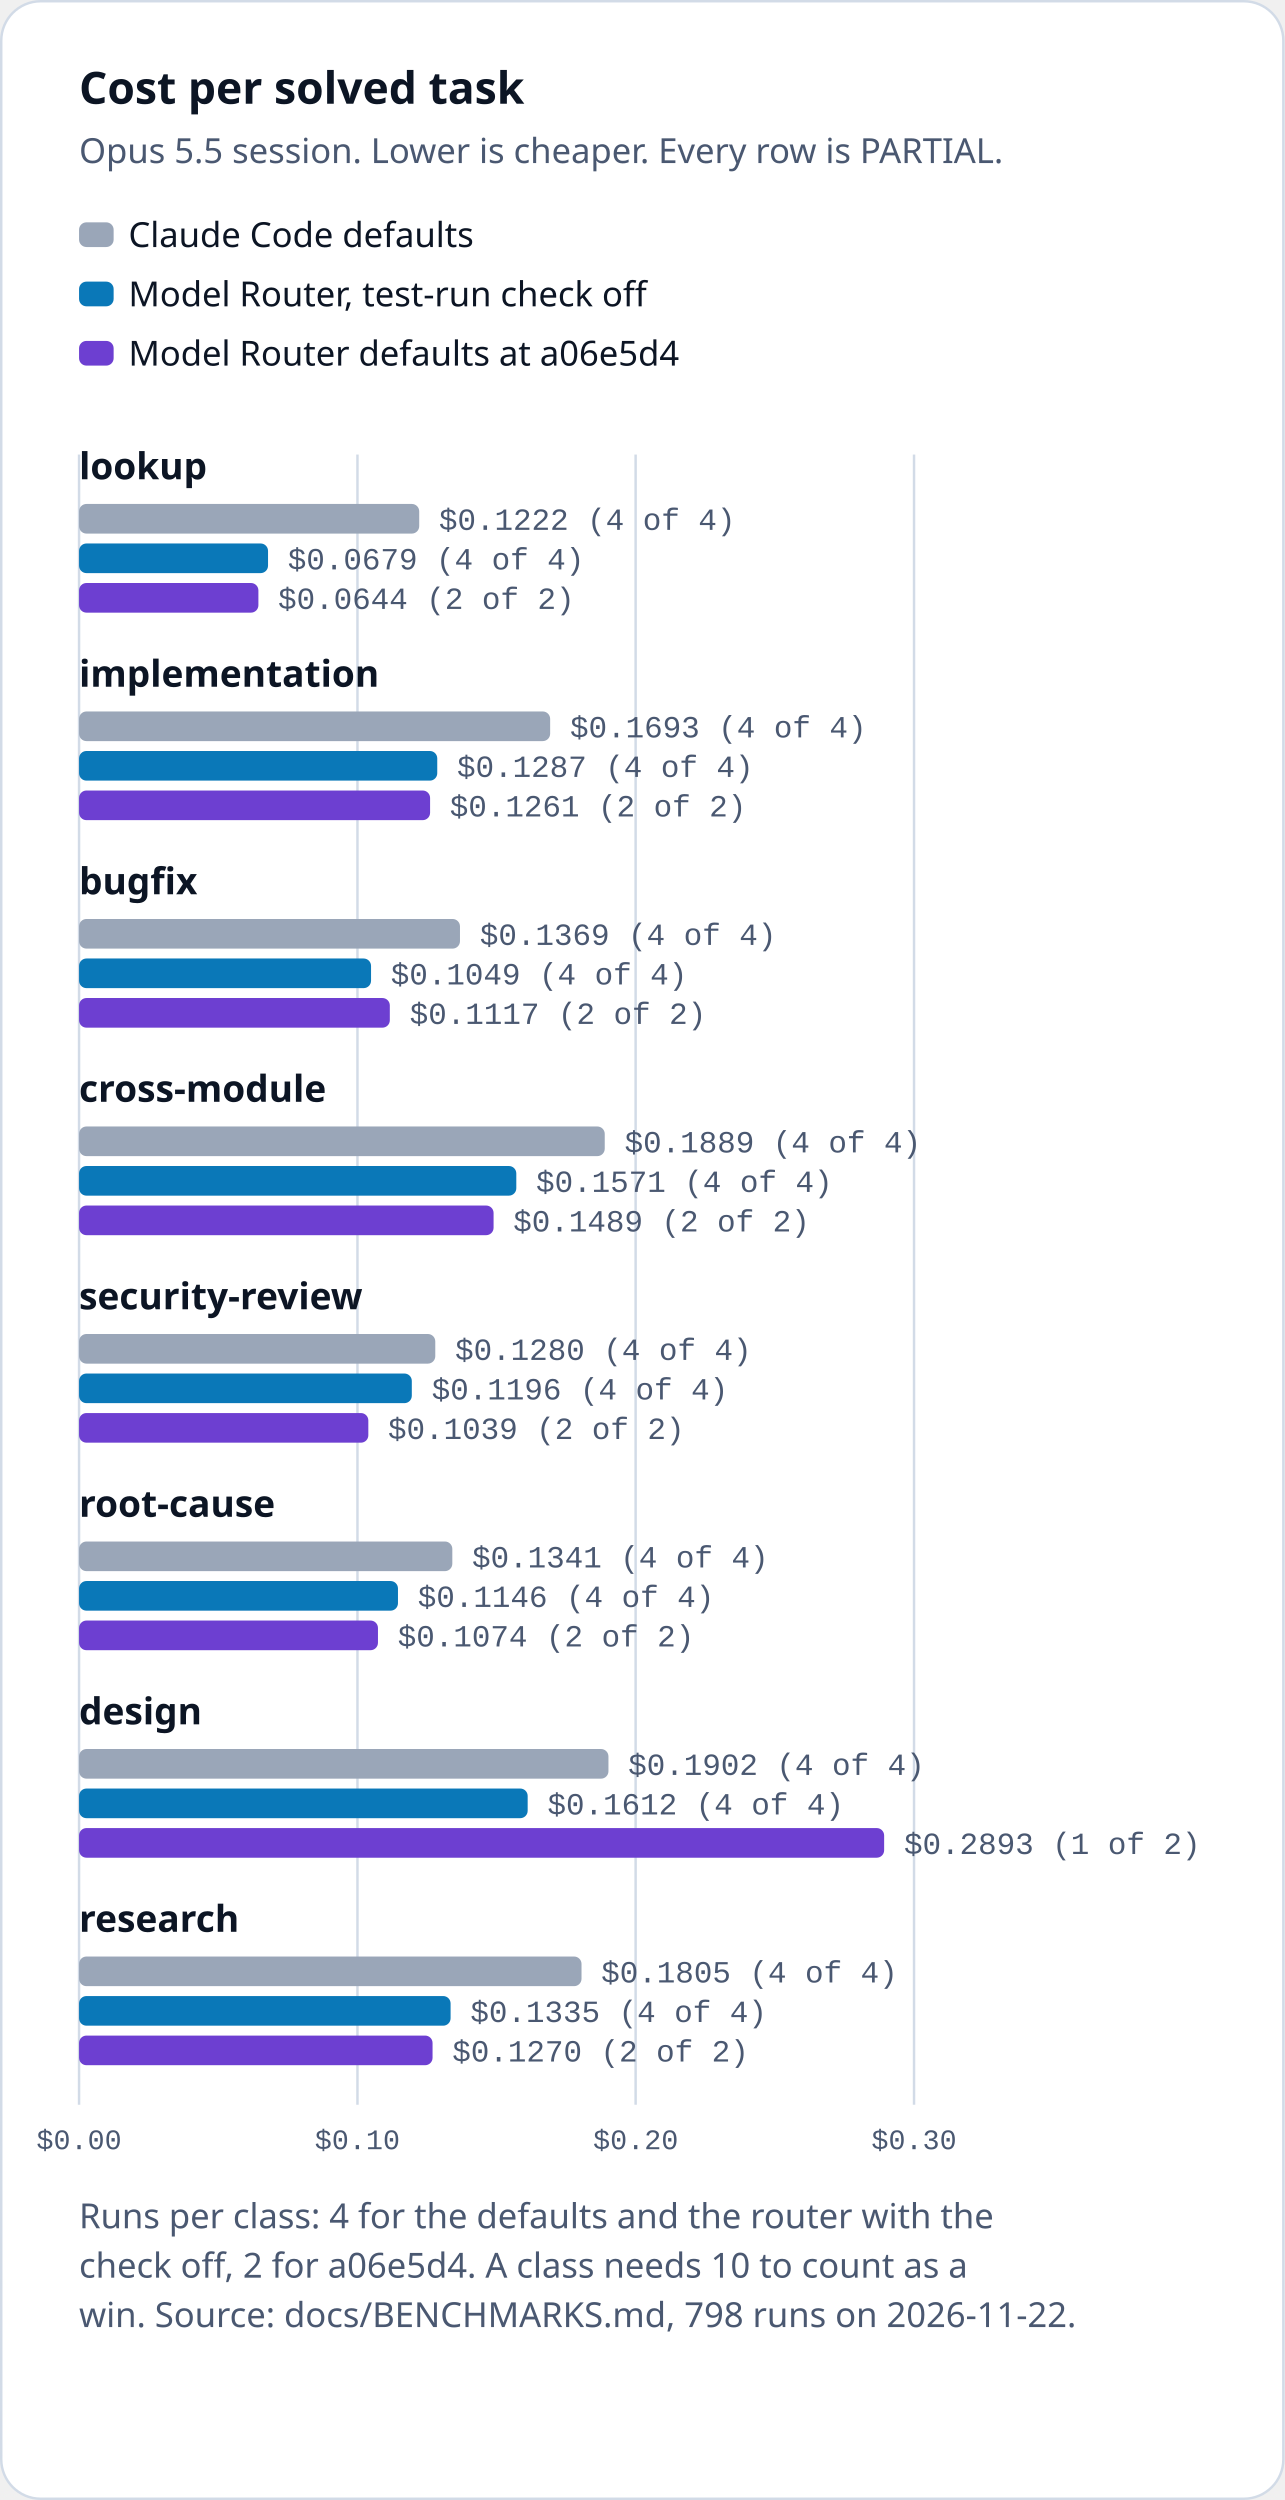
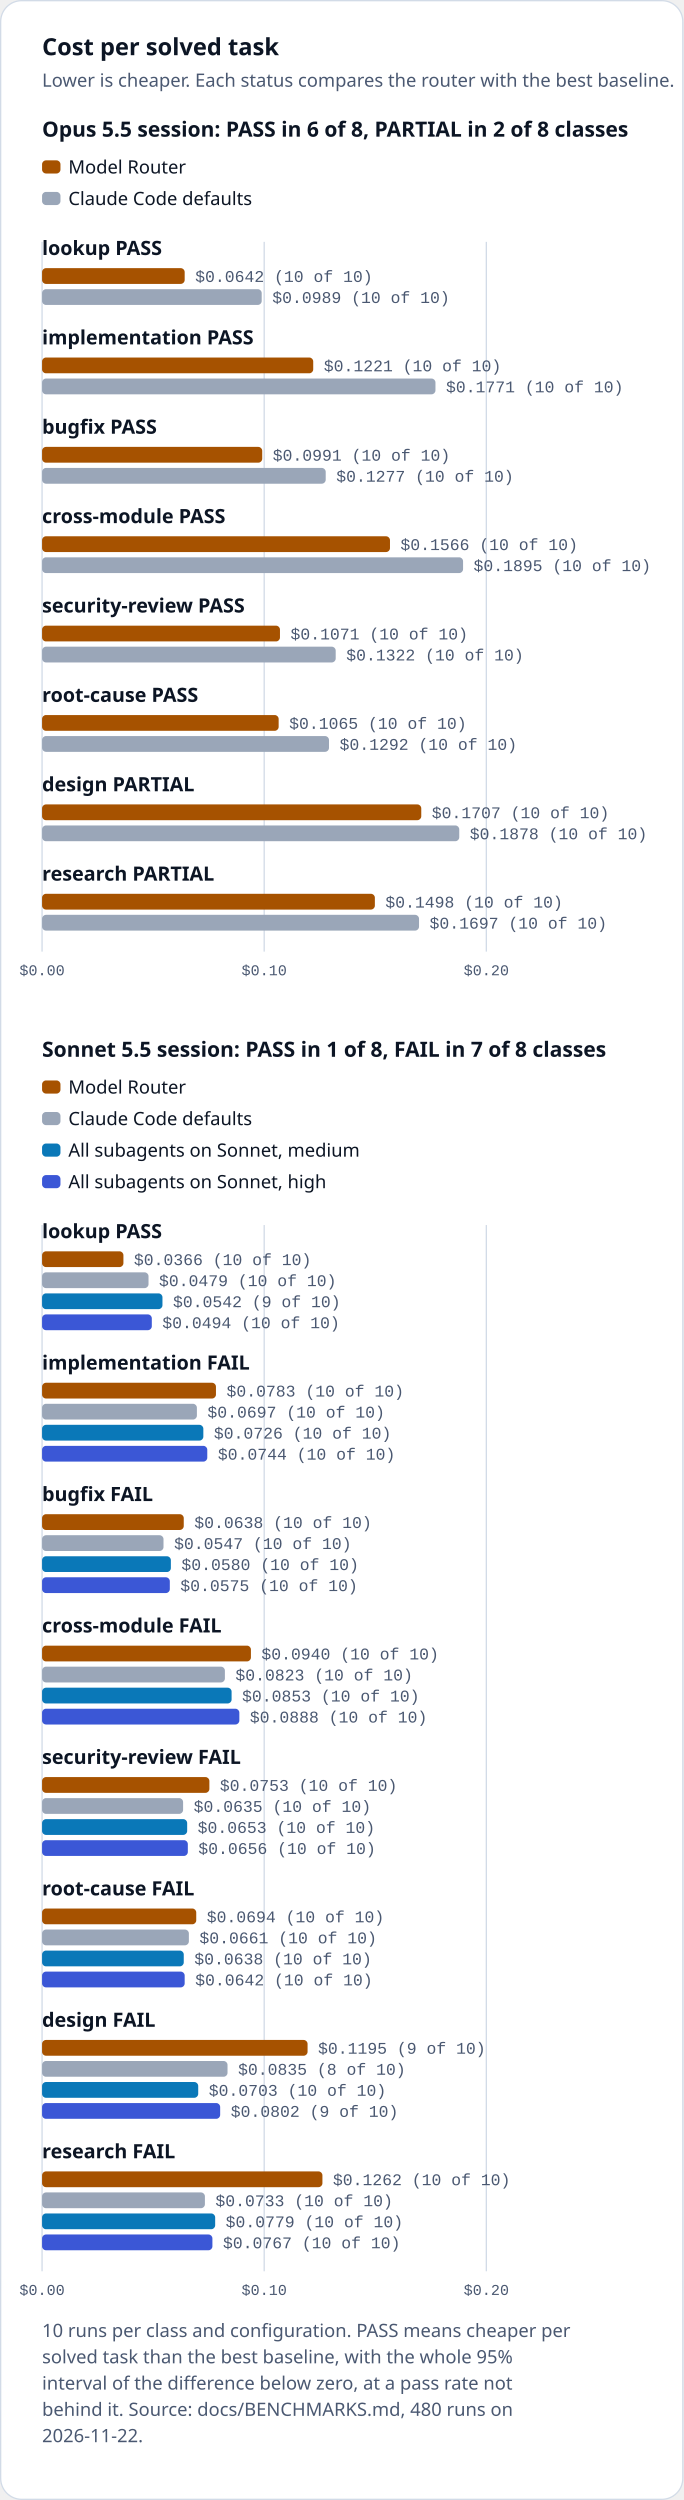
- <svg xmlns="http://www.w3.org/2000/svg" viewBox="0 0 520 1012" width="520" height="1012" role="img" aria-label="Cost per solved task on an Opus 5.5 session, from docs/BENCHMARKS.md. lookup: Claude Code defaults $0.1222 (4 of 4 solved), Model Router, test-run check off $0.0679 (4 of 4 solved), Model Router defaults at a06e5d4 $0.0644 (2 of 2 solved); implementation: Claude Code defaults $0.1693 (4 of 4 solved), Model Router, test-run check off $0.1287 (4 of 4 solved), Model Router defaults at a06e5d4 $0.1261 (2 of 2 solved); bugfix: Claude Code defaults $0.1369 (4 of 4 solved), Model Router, test-run check off $0.1049 (4 of 4 solved), Model Router defaults at a06e5d4 $0.1117 (2 of 2 solved); cross-module: Claude Code defaults $0.1889 (4 of 4 solved), Model Router, test-run check off $0.1571 (4 of 4 solved), Model Router defaults at a06e5d4 $0.1489 (2 of 2 solved); security-review: Claude Code defaults $0.1280 (4 of 4 solved), Model Router, test-run check off $0.1196 (4 of 4 solved), Model Router defaults at a06e5d4 $0.1039 (2 of 2 solved); root-cause: Claude Code defaults $0.1341 (4 of 4 solved), Model Router, test-run check off $0.1146 (4 of 4 solved), Model Router defaults at a06e5d4 $0.1074 (2 of 2 solved); design: Claude Code defaults $0.1902 (4 of 4 solved), Model Router, test-run check off $0.1612 (4 of 4 solved), Model Router defaults at a06e5d4 $0.2893 (1 of 2 solved); research: Claude Code defaults $0.1805 (4 of 4 solved), Model Router, test-run check off $0.1335 (4 of 4 solved), Model Router defaults at a06e5d4 $0.1270 (2 of 2 solved). Every row is PARTIAL: too few runs to call a winner.">
+ <svg xmlns="http://www.w3.org/2000/svg" viewBox="0 0 520 1902" width="520" height="1902" role="img" aria-label="Cost per solved task, from docs/BENCHMARKS.md, lower is cheaper. Opus 5.5 session, lookup, PASS: Model Router $0.0642 (10 of 10 solved), Claude Code defaults $0.0989 (10 of 10 solved); Opus 5.5 session, implementation, PASS: Model Router $0.1221 (10 of 10 solved), Claude Code defaults $0.1771 (10 of 10 solved); Opus 5.5 session, bugfix, PASS: Model Router $0.0991 (10 of 10 solved), Claude Code defaults $0.1277 (10 of 10 solved); Opus 5.5 session, cross-module, PASS: Model Router $0.1566 (10 of 10 solved), Claude Code defaults $0.1895 (10 of 10 solved); Opus 5.5 session, security-review, PASS: Model Router $0.1071 (10 of 10 solved), Claude Code defaults $0.1322 (10 of 10 solved); Opus 5.5 session, root-cause, PASS: Model Router $0.1065 (10 of 10 solved), Claude Code defaults $0.1292 (10 of 10 solved); Opus 5.5 session, design, PARTIAL: Model Router $0.1707 (10 of 10 solved), Claude Code defaults $0.1878 (10 of 10 solved); Opus 5.5 session, research, PARTIAL: Model Router $0.1498 (10 of 10 solved), Claude Code defaults $0.1697 (10 of 10 solved); Sonnet 5.5 session, lookup, PASS: Model Router $0.0366 (10 of 10 solved), Claude Code defaults $0.0479 (10 of 10 solved), All subagents on Sonnet, medium $0.0542 (9 of 10 solved), All subagents on Sonnet, high $0.0494 (10 of 10 solved); Sonnet 5.5 session, implementation, FAIL: Model Router $0.0783 (10 of 10 solved), Claude Code defaults $0.0697 (10 of 10 solved), All subagents on Sonnet, medium $0.0726 (10 of 10 solved), All subagents on Sonnet, high $0.0744 (10 of 10 solved); Sonnet 5.5 session, bugfix, FAIL: Model Router $0.0638 (10 of 10 solved), Claude Code defaults $0.0547 (10 of 10 solved), All subagents on Sonnet, medium $0.0580 (10 of 10 solved), All subagents on Sonnet, high $0.0575 (10 of 10 solved); Sonnet 5.5 session, cross-module, FAIL: Model Router $0.0940 (10 of 10 solved), Claude Code defaults $0.0823 (10 of 10 solved), All subagents on Sonnet, medium $0.0853 (10 of 10 solved), All subagents on Sonnet, high $0.0888 (10 of 10 solved); Sonnet 5.5 session, security-review, FAIL: Model Router $0.0753 (10 of 10 solved), Claude Code defaults $0.0635 (10 of 10 solved), All subagents on Sonnet, medium $0.0653 (10 of 10 solved), All subagents on Sonnet, high $0.0656 (10 of 10 solved); Sonnet 5.5 session, root-cause, FAIL: Model Router $0.0694 (10 of 10 solved), Claude Code defaults $0.0661 (10 of 10 solved), All subagents on Sonnet, medium $0.0638 (10 of 10 solved), All subagents on Sonnet, high $0.0642 (10 of 10 solved); Sonnet 5.5 session, design, FAIL: Model Router $0.1195 (9 of 10 solved), Claude Code defaults $0.0835 (8 of 10 solved), All subagents on Sonnet, medium $0.0703 (10 of 10 solved), All subagents on Sonnet, high $0.0802 (9 of 10 solved); Sonnet 5.5 session, research, FAIL: Model Router $0.1262 (10 of 10 solved), Claude Code defaults $0.0733 (10 of 10 solved), All subagents on Sonnet, medium $0.0779 (10 of 10 solved), All subagents on Sonnet, high $0.0767 (10 of 10 solved).">
  <style>text{font-family:-apple-system, BlinkMacSystemFont, "Segoe UI", "Noto Sans", Helvetica, Arial, sans-serif}.mono{font-family:ui-monospace, SFMono-Regular, "SF Mono", Menlo, Consolas, "Liberation Mono", monospace}.b{font-weight:600}.rail{stroke:#C9D4E4}.tilehalo{stroke:#0C1524}.bg{fill:#F4F7FB}.card{fill:#FFFFFF;stroke:#D2DBE7}.ink{fill:#0C1524}.mut{fill:#4A5871}.faint{fill:#E7EDF5}.ln{stroke:#D2DBE7}.lnm{stroke:#4A5871}.inks{stroke:#0C1524}.rt{fill:#A65200}.rts{stroke:#A65200}.rtsoft{fill:#FFF1DE}.halo{stroke:#FFFFFF}.haloc{stroke:#F4F7FB}.tile{fill:#0C1524;stroke:#0C1524}.stop0{stop-color:#FFFFFF}.stop1{stop-color:#F4F7FB}.tag{fill:#FFFFFF}.r1{fill:#0E8C6F}.r1s{stroke:#0E8C6F}.r2{fill:#0A78B8}.r2s{stroke:#0A78B8}.r3{fill:#3B57D6}.r3s{stroke:#3B57D6}.r4{fill:#6D3FD1}.r4s{stroke:#6D3FD1}.r5{fill:#A72C8A}.r5s{stroke:#A72C8A}@media (prefers-color-scheme: dark){.bg{fill:#0A101B}.card{fill:#0F1828;stroke:#26344B}.ink{fill:#E7EDF6}.mut{fill:#9BA9BD}.faint{fill:#1A263A}.ln{stroke:#26344B}.lnm{stroke:#9BA9BD}.inks{stroke:#E7EDF6}.rt{fill:#FFB23E}.rts{stroke:#FFB23E}.rtsoft{fill:#33260F}.halo{stroke:#0F1828}.haloc{stroke:#0A101B}.tile{fill:#13203A;stroke:#2C3E60}.stop0{stop-color:#0F1828}.stop1{stop-color:#0A101B}.tag{fill:#0C1524}.r1{fill:#38D3A8}.r1s{stroke:#38D3A8}.r2{fill:#45B4F2}.r2s{stroke:#45B4F2}.r3{fill:#8196FF}.r3s{stroke:#8196FF}.r4{fill:#AA8BFF}.r4s{stroke:#AA8BFF}.r5{fill:#F27BCD}.r5s{stroke:#F27BCD}}.faintbar{fill:#9AA6B8}@media (prefers-color-scheme: dark){.faintbar{fill:#5B6880}}.bar{transform-box:fill-box;transform-origin:0% 50%;animation:grow 1.1s cubic-bezier(.2,.7,.2,1) both}@keyframes grow{0%{transform:scaleX(0)}100%{transform:scaleX(1)}}@media (prefers-reduced-motion: reduce){*{animation:none!important}}</style>
-   <rect x="0.5" y="0.5" width="519" height="1011" rx="16" class="card" />
+   <rect x="0.5" y="0.5" width="519" height="1901" rx="16" class="card" />
  <text x="32" y="42" class="ink b" font-size="18">Cost per solved task</text>
-   <text x="32" y="66" class="mut" font-size="14">Opus 5.5 session. Lower is cheaper. Every row is PARTIAL.</text>
-   <rect x="32" y="90" width="14" height="10" rx="3" class="faintbar" />
-   <text x="52" y="100" class="ink" font-size="14">Claude Code defaults</text>
-   <rect x="32" y="114" width="14" height="10" rx="3" class="r2" />
-   <text x="52" y="124" class="ink" font-size="14">Model Router, test-run check off</text>
-   <rect x="32" y="138" width="14" height="10" rx="3" class="r4" />
-   <text x="52" y="148" class="ink" font-size="14">Model Router defaults at a06e5d4</text>
-   <path d="M32.0 184V852" class="ln" stroke-width="1" />
-   <text x="32" y="870" class="mono mut" font-size="11.5" text-anchor="middle">$0.00</text>
-   <path d="M144.7 184V852" class="ln" stroke-width="1" />
-   <text x="144.667" y="870" class="mono mut" font-size="11.5" text-anchor="middle">$0.10</text>
-   <path d="M257.3 184V852" class="ln" stroke-width="1" />
-   <text x="257.333" y="870" class="mono mut" font-size="11.5" text-anchor="middle">$0.20</text>
-   <path d="M370.0 184V852" class="ln" stroke-width="1" />
-   <text x="370" y="870" class="mono mut" font-size="11.5" text-anchor="middle">$0.30</text>
-   <text x="32" y="194" class="ink b" font-size="15">lookup</text>
-   <rect x="32" y="204" width="137.7" height="12" rx="3" class="faintbar bar" style="animation-delay:0.00s" />
-   <text x="177.679" y="214.5" class="mono mut" font-size="12.5">$0.1222 (4 of 4)</text>
-   <rect x="32" y="220" width="76.5" height="12" rx="3" class="r2 bar" style="animation-delay:0.05s" />
-   <text x="116.501" y="230.5" class="mono mut" font-size="12.5">$0.0679 (4 of 4)</text>
-   <rect x="32" y="236" width="72.6" height="12" rx="3" class="r4 bar" style="animation-delay:0.10s" />
-   <text x="112.557" y="246.5" class="mono mut" font-size="12.5">$0.0644 (2 of 2)</text>
-   <text x="32" y="278" class="ink b" font-size="15">implementation</text>
-   <rect x="32" y="288" width="190.7" height="12" rx="3" class="faintbar bar" style="animation-delay:0.06s" />
-   <text x="230.745" y="298.5" class="mono mut" font-size="12.5">$0.1693 (4 of 4)</text>
-   <rect x="32" y="304" width="145.0" height="12" rx="3" class="r2 bar" style="animation-delay:0.11s" />
-   <text x="185.002" y="314.5" class="mono mut" font-size="12.5">$0.1287 (4 of 4)</text>
-   <rect x="32" y="320" width="142.1" height="12" rx="3" class="r4 bar" style="animation-delay:0.16s" />
-   <text x="182.073" y="330.5" class="mono mut" font-size="12.5">$0.1261 (2 of 2)</text>
-   <text x="32" y="362" class="ink b" font-size="15">bugfix</text>
-   <rect x="32" y="372" width="154.2" height="12" rx="3" class="faintbar bar" style="animation-delay:0.12s" />
-   <text x="194.241" y="382.5" class="mono mut" font-size="12.5">$0.1369 (4 of 4)</text>
-   <rect x="32" y="388" width="118.2" height="12" rx="3" class="r2 bar" style="animation-delay:0.17s" />
-   <text x="158.187" y="398.5" class="mono mut" font-size="12.5">$0.1049 (4 of 4)</text>
-   <rect x="32" y="404" width="125.8" height="12" rx="3" class="r4 bar" style="animation-delay:0.22s" />
-   <text x="165.849" y="414.5" class="mono mut" font-size="12.5">$0.1117 (2 of 2)</text>
-   <text x="32" y="446" class="ink b" font-size="15">cross-module</text>
-   <rect x="32" y="456" width="212.8" height="12" rx="3" class="faintbar bar" style="animation-delay:0.18s" />
-   <text x="252.827" y="466.5" class="mono mut" font-size="12.5">$0.1889 (4 of 4)</text>
-   <rect x="32" y="472" width="177.0" height="12" rx="3" class="r2 bar" style="animation-delay:0.23s" />
-   <text x="216.999" y="482.5" class="mono mut" font-size="12.5">$0.1571 (4 of 4)</text>
-   <rect x="32" y="488" width="167.8" height="12" rx="3" class="r4 bar" style="animation-delay:0.28s" />
-   <text x="207.761" y="498.5" class="mono mut" font-size="12.5">$0.1489 (2 of 2)</text>
-   <text x="32" y="530" class="ink b" font-size="15">security-review</text>
-   <rect x="32" y="540" width="144.2" height="12" rx="3" class="faintbar bar" style="animation-delay:0.24s" />
-   <text x="184.213" y="550.5" class="mono mut" font-size="12.5">$0.1280 (4 of 4)</text>
-   <rect x="32" y="556" width="134.7" height="12" rx="3" class="r2 bar" style="animation-delay:0.29s" />
-   <text x="174.749" y="566.5" class="mono mut" font-size="12.5">$0.1196 (4 of 4)</text>
-   <rect x="32" y="572" width="117.1" height="12" rx="3" class="r4 bar" style="animation-delay:0.34s" />
-   <text x="157.061" y="582.5" class="mono mut" font-size="12.5">$0.1039 (2 of 2)</text>
-   <text x="32" y="614" class="ink b" font-size="15">root-cause</text>
-   <rect x="32" y="624" width="151.1" height="12" rx="3" class="faintbar bar" style="animation-delay:0.30s" />
-   <text x="191.086" y="634.5" class="mono mut" font-size="12.5">$0.1341 (4 of 4)</text>
-   <rect x="32" y="640" width="129.1" height="12" rx="3" class="r2 bar" style="animation-delay:0.35s" />
-   <text x="169.116" y="650.5" class="mono mut" font-size="12.5">$0.1146 (4 of 4)</text>
-   <rect x="32" y="656" width="121.0" height="12" rx="3" class="r4 bar" style="animation-delay:0.40s" />
-   <text x="161.004" y="666.5" class="mono mut" font-size="12.5">$0.1074 (2 of 2)</text>
-   <text x="32" y="698" class="ink b" font-size="15">design</text>
-   <rect x="32" y="708" width="214.3" height="12" rx="3" class="faintbar bar" style="animation-delay:0.36s" />
-   <text x="254.292" y="718.5" class="mono mut" font-size="12.5">$0.1902 (4 of 4)</text>
-   <rect x="32" y="724" width="181.6" height="12" rx="3" class="r2 bar" style="animation-delay:0.41s" />
-   <text x="221.619" y="734.5" class="mono mut" font-size="12.5">$0.1612 (4 of 4)</text>
-   <rect x="32" y="740" width="325.9" height="12" rx="3" class="r4 bar" style="animation-delay:0.46s" />
-   <text x="365.945" y="750.5" class="mono mut" font-size="12.5">$0.2893 (1 of 2)</text>
-   <text x="32" y="782" class="ink b" font-size="15">research</text>
-   <rect x="32" y="792" width="203.4" height="12" rx="3" class="faintbar bar" style="animation-delay:0.42s" />
-   <text x="243.363" y="802.5" class="mono mut" font-size="12.5">$0.1805 (4 of 4)</text>
-   <rect x="32" y="808" width="150.4" height="12" rx="3" class="r2 bar" style="animation-delay:0.47s" />
-   <text x="190.41" y="818.5" class="mono mut" font-size="12.5">$0.1335 (4 of 4)</text>
-   <rect x="32" y="824" width="143.1" height="12" rx="3" class="r4 bar" style="animation-delay:0.52s" />
-   <text x="183.087" y="834.5" class="mono mut" font-size="12.5">$0.1270 (2 of 2)</text>
-   <text x="32" y="902" class="mut" font-size="14">Runs per class: 4 for the defaults and the router with the</text>
-   <text x="32" y="922" class="mut" font-size="14">check off, 2 for a06e5d4. A class needs 10 to count as a</text>
-   <text x="32" y="942" class="mut" font-size="14">win. Source: docs/BENCHMARKS.md, 798 runs on 2026-11-22.</text>
+   <text x="32" y="66" class="mut" font-size="14">Lower is cheaper. Each status compares the router with the best baseline.</text>
+   <text x="32" y="104" class="ink b" font-size="16">Opus 5.5 session: PASS in 6 of 8, PARTIAL in 2 of 8 classes</text>
+   <rect x="32" y="122" width="14" height="10" rx="3" class="rt" />
+   <text x="52" y="132" class="ink" font-size="14">Model Router</text>
+   <rect x="32" y="146" width="14" height="10" rx="3" class="faintbar" />
+   <text x="52" y="156" class="ink" font-size="14">Claude Code defaults</text>
+   <path d="M32.0 184V724" class="ln" stroke-width="1" />
+   <text x="32" y="742" class="mono mut" font-size="11.5" text-anchor="middle">$0.00</text>
+   <path d="M201.0 184V724" class="ln" stroke-width="1" />
+   <text x="201" y="742" class="mono mut" font-size="11.5" text-anchor="middle">$0.10</text>
+   <path d="M370.0 184V724" class="ln" stroke-width="1" />
+   <text x="370" y="742" class="mono mut" font-size="11.5" text-anchor="middle">$0.20</text>
+   <text x="32" y="194" class="ink b" font-size="15">lookup  PASS</text>
+   <rect x="32" y="204" width="108.5" height="12" rx="3" class="rt bar" style="animation-delay:0.00s" />
+   <text x="148.498" y="214.5" class="mono mut" font-size="12.5">$0.0642 (10 of 10)</text>
+   <rect x="32" y="220" width="167.1" height="12" rx="3" class="faintbar bar" style="animation-delay:0.05s" />
+   <text x="207.141" y="230.5" class="mono mut" font-size="12.5">$0.0989 (10 of 10)</text>
+   <text x="32" y="262" class="ink b" font-size="15">implementation  PASS</text>
+   <rect x="32" y="272" width="206.3" height="12" rx="3" class="rt bar" style="animation-delay:0.04s" />
+   <text x="246.349" y="282.5" class="mono mut" font-size="12.5">$0.1221 (10 of 10)</text>
+   <rect x="32" y="288" width="299.3" height="12" rx="3" class="faintbar bar" style="animation-delay:0.09s" />
+   <text x="339.299" y="298.5" class="mono mut" font-size="12.5">$0.1771 (10 of 10)</text>
+   <text x="32" y="330" class="ink b" font-size="15">bugfix  PASS</text>
+   <rect x="32" y="340" width="167.5" height="12" rx="3" class="rt bar" style="animation-delay:0.08s" />
+   <text x="207.479" y="350.5" class="mono mut" font-size="12.5">$0.0991 (10 of 10)</text>
+   <rect x="32" y="356" width="215.8" height="12" rx="3" class="faintbar bar" style="animation-delay:0.13s" />
+   <text x="255.813" y="366.5" class="mono mut" font-size="12.5">$0.1277 (10 of 10)</text>
+   <text x="32" y="398" class="ink b" font-size="15">cross-module  PASS</text>
+   <rect x="32" y="408" width="264.7" height="12" rx="3" class="rt bar" style="animation-delay:0.12s" />
+   <text x="304.654" y="418.5" class="mono mut" font-size="12.5">$0.1566 (10 of 10)</text>
+   <rect x="32" y="424" width="320.3" height="12" rx="3" class="faintbar bar" style="animation-delay:0.17s" />
+   <text x="360.255" y="434.5" class="mono mut" font-size="12.5">$0.1895 (10 of 10)</text>
+   <text x="32" y="466" class="ink b" font-size="15">security-review  PASS</text>
+   <rect x="32" y="476" width="181.0" height="12" rx="3" class="rt bar" style="animation-delay:0.16s" />
+   <text x="220.999" y="486.5" class="mono mut" font-size="12.5">$0.1071 (10 of 10)</text>
+   <rect x="32" y="492" width="223.4" height="12" rx="3" class="faintbar bar" style="animation-delay:0.21s" />
+   <text x="263.418" y="502.5" class="mono mut" font-size="12.5">$0.1322 (10 of 10)</text>
+   <text x="32" y="534" class="ink b" font-size="15">root-cause  PASS</text>
+   <rect x="32" y="544" width="180.0" height="12" rx="3" class="rt bar" style="animation-delay:0.20s" />
+   <text x="219.985" y="554.5" class="mono mut" font-size="12.5">$0.1065 (10 of 10)</text>
+   <rect x="32" y="560" width="218.3" height="12" rx="3" class="faintbar bar" style="animation-delay:0.25s" />
+   <text x="258.348" y="570.5" class="mono mut" font-size="12.5">$0.1292 (10 of 10)</text>
+   <text x="32" y="602" class="ink b" font-size="15">design  PARTIAL</text>
+   <rect x="32" y="612" width="288.5" height="12" rx="3" class="rt bar" style="animation-delay:0.24s" />
+   <text x="328.483" y="622.5" class="mono mut" font-size="12.5">$0.1707 (10 of 10)</text>
+   <rect x="32" y="628" width="317.4" height="12" rx="3" class="faintbar bar" style="animation-delay:0.29s" />
+   <text x="357.382" y="638.5" class="mono mut" font-size="12.5">$0.1878 (10 of 10)</text>
+   <text x="32" y="670" class="ink b" font-size="15">research  PARTIAL</text>
+   <rect x="32" y="680" width="253.2" height="12" rx="3" class="rt bar" style="animation-delay:0.28s" />
+   <text x="293.162" y="690.5" class="mono mut" font-size="12.5">$0.1498 (10 of 10)</text>
+   <rect x="32" y="696" width="286.8" height="12" rx="3" class="faintbar bar" style="animation-delay:0.33s" />
+   <text x="326.793" y="706.5" class="mono mut" font-size="12.5">$0.1697 (10 of 10)</text>
+   <text x="32" y="804" class="ink b" font-size="16">Sonnet 5.5 session: PASS in 1 of 8, FAIL in 7 of 8 classes</text>
+   <rect x="32" y="822" width="14" height="10" rx="3" class="rt" />
+   <text x="52" y="832" class="ink" font-size="14">Model Router</text>
+   <rect x="32" y="846" width="14" height="10" rx="3" class="faintbar" />
+   <text x="52" y="856" class="ink" font-size="14">Claude Code defaults</text>
+   <rect x="32" y="870" width="14" height="10" rx="3" class="r2" />
+   <text x="52" y="880" class="ink" font-size="14">All subagents on Sonnet, medium</text>
+   <rect x="32" y="894" width="14" height="10" rx="3" class="r3" />
+   <text x="52" y="904" class="ink" font-size="14">All subagents on Sonnet, high</text>
+   <path d="M32.0 932V1728" class="ln" stroke-width="1" />
+   <text x="32" y="1746" class="mono mut" font-size="11.5" text-anchor="middle">$0.00</text>
+   <path d="M201.0 932V1728" class="ln" stroke-width="1" />
+   <text x="201" y="1746" class="mono mut" font-size="11.5" text-anchor="middle">$0.10</text>
+   <path d="M370.0 932V1728" class="ln" stroke-width="1" />
+   <text x="370" y="1746" class="mono mut" font-size="11.5" text-anchor="middle">$0.20</text>
+   <text x="32" y="942" class="ink b" font-size="15">lookup  PASS</text>
+   <rect x="32" y="952" width="61.9" height="12" rx="3" class="rt bar" style="animation-delay:0.32s" />
+   <text x="101.854" y="962.5" class="mono mut" font-size="12.5">$0.0366 (10 of 10)</text>
+   <rect x="32" y="968" width="81.0" height="12" rx="3" class="faintbar bar" style="animation-delay:0.37s" />
+   <text x="120.951" y="978.5" class="mono mut" font-size="12.5">$0.0479 (10 of 10)</text>
+   <rect x="32" y="984" width="91.6" height="12" rx="3" class="r2 bar" style="animation-delay:0.42s" />
+   <text x="131.598" y="994.5" class="mono mut" font-size="12.5">$0.0542 (9 of 10)</text>
+   <rect x="32" y="1000" width="83.5" height="12" rx="3" class="r3 bar" style="animation-delay:0.47s" />
+   <text x="123.486" y="1010.5" class="mono mut" font-size="12.5">$0.0494 (10 of 10)</text>
+   <text x="32" y="1042" class="ink b" font-size="15">implementation  FAIL</text>
+   <rect x="32" y="1052" width="132.3" height="12" rx="3" class="rt bar" style="animation-delay:0.36s" />
+   <text x="172.327" y="1062.5" class="mono mut" font-size="12.5">$0.0783 (10 of 10)</text>
+   <rect x="32" y="1068" width="117.8" height="12" rx="3" class="faintbar bar" style="animation-delay:0.41s" />
+   <text x="157.793" y="1078.5" class="mono mut" font-size="12.5">$0.0697 (10 of 10)</text>
+   <rect x="32" y="1084" width="122.7" height="12" rx="3" class="r2 bar" style="animation-delay:0.46s" />
+   <text x="162.694" y="1094.5" class="mono mut" font-size="12.5">$0.0726 (10 of 10)</text>
+   <rect x="32" y="1100" width="125.7" height="12" rx="3" class="r3 bar" style="animation-delay:0.51s" />
+   <text x="165.736" y="1110.5" class="mono mut" font-size="12.5">$0.0744 (10 of 10)</text>
+   <text x="32" y="1142" class="ink b" font-size="15">bugfix  FAIL</text>
+   <rect x="32" y="1152" width="107.8" height="12" rx="3" class="rt bar" style="animation-delay:0.40s" />
+   <text x="147.822" y="1162.5" class="mono mut" font-size="12.5">$0.0638 (10 of 10)</text>
+   <rect x="32" y="1168" width="92.4" height="12" rx="3" class="faintbar bar" style="animation-delay:0.45s" />
+   <text x="132.443" y="1178.5" class="mono mut" font-size="12.5">$0.0547 (10 of 10)</text>
+   <rect x="32" y="1184" width="98.0" height="12" rx="3" class="r2 bar" style="animation-delay:0.50s" />
+   <text x="138.02" y="1194.5" class="mono mut" font-size="12.5">$0.0580 (10 of 10)</text>
+   <rect x="32" y="1200" width="97.2" height="12" rx="3" class="r3 bar" style="animation-delay:0.55s" />
+   <text x="137.175" y="1210.5" class="mono mut" font-size="12.5">$0.0575 (10 of 10)</text>
+   <text x="32" y="1242" class="ink b" font-size="15">cross-module  FAIL</text>
+   <rect x="32" y="1252" width="158.9" height="12" rx="3" class="rt bar" style="animation-delay:0.44s" />
+   <text x="198.86" y="1262.5" class="mono mut" font-size="12.5">$0.0940 (10 of 10)</text>
+   <rect x="32" y="1268" width="139.1" height="12" rx="3" class="faintbar bar" style="animation-delay:0.49s" />
+   <text x="179.087" y="1278.5" class="mono mut" font-size="12.5">$0.0823 (10 of 10)</text>
+   <rect x="32" y="1284" width="144.2" height="12" rx="3" class="r2 bar" style="animation-delay:0.54s" />
+   <text x="184.157" y="1294.5" class="mono mut" font-size="12.5">$0.0853 (10 of 10)</text>
+   <rect x="32" y="1300" width="150.1" height="12" rx="3" class="r3 bar" style="animation-delay:0.59s" />
+   <text x="190.072" y="1310.5" class="mono mut" font-size="12.5">$0.0888 (10 of 10)</text>
+   <text x="32" y="1342" class="ink b" font-size="15">security-review  FAIL</text>
+   <rect x="32" y="1352" width="127.3" height="12" rx="3" class="rt bar" style="animation-delay:0.48s" />
+   <text x="167.257" y="1362.5" class="mono mut" font-size="12.5">$0.0753 (10 of 10)</text>
+   <rect x="32" y="1368" width="107.3" height="12" rx="3" class="faintbar bar" style="animation-delay:0.53s" />
+   <text x="147.315" y="1378.5" class="mono mut" font-size="12.5">$0.0635 (10 of 10)</text>
+   <rect x="32" y="1384" width="110.4" height="12" rx="3" class="r2 bar" style="animation-delay:0.58s" />
+   <text x="150.357" y="1394.5" class="mono mut" font-size="12.5">$0.0653 (10 of 10)</text>
+   <rect x="32" y="1400" width="110.9" height="12" rx="3" class="r3 bar" style="animation-delay:0.63s" />
+   <text x="150.864" y="1410.5" class="mono mut" font-size="12.5">$0.0656 (10 of 10)</text>
+   <text x="32" y="1442" class="ink b" font-size="15">root-cause  FAIL</text>
+   <rect x="32" y="1452" width="117.3" height="12" rx="3" class="rt bar" style="animation-delay:0.52s" />
+   <text x="157.286" y="1462.5" class="mono mut" font-size="12.5">$0.0694 (10 of 10)</text>
+   <rect x="32" y="1468" width="111.7" height="12" rx="3" class="faintbar bar" style="animation-delay:0.57s" />
+   <text x="151.709" y="1478.5" class="mono mut" font-size="12.5">$0.0661 (10 of 10)</text>
+   <rect x="32" y="1484" width="107.8" height="12" rx="3" class="r2 bar" style="animation-delay:0.62s" />
+   <text x="147.822" y="1494.5" class="mono mut" font-size="12.5">$0.0638 (10 of 10)</text>
+   <rect x="32" y="1500" width="108.5" height="12" rx="3" class="r3 bar" style="animation-delay:0.67s" />
+   <text x="148.498" y="1510.5" class="mono mut" font-size="12.5">$0.0642 (10 of 10)</text>
+   <text x="32" y="1542" class="ink b" font-size="15">design  FAIL</text>
+   <rect x="32" y="1552" width="202.0" height="12" rx="3" class="rt bar" style="animation-delay:0.56s" />
+   <text x="241.955" y="1562.5" class="mono mut" font-size="12.5">$0.1195 (9 of 10)</text>
+   <rect x="32" y="1568" width="141.1" height="12" rx="3" class="faintbar bar" style="animation-delay:0.61s" />
+   <text x="181.115" y="1578.5" class="mono mut" font-size="12.5">$0.0835 (8 of 10)</text>
+   <rect x="32" y="1584" width="118.8" height="12" rx="3" class="r2 bar" style="animation-delay:0.66s" />
+   <text x="158.807" y="1594.5" class="mono mut" font-size="12.5">$0.0703 (10 of 10)</text>
+   <rect x="32" y="1600" width="135.5" height="12" rx="3" class="r3 bar" style="animation-delay:0.71s" />
+   <text x="175.538" y="1610.5" class="mono mut" font-size="12.5">$0.0802 (9 of 10)</text>
+   <text x="32" y="1642" class="ink b" font-size="15">research  FAIL</text>
+   <rect x="32" y="1652" width="213.3" height="12" rx="3" class="rt bar" style="animation-delay:0.60s" />
+   <text x="253.278" y="1662.5" class="mono mut" font-size="12.5">$0.1262 (10 of 10)</text>
+   <rect x="32" y="1668" width="123.9" height="12" rx="3" class="faintbar bar" style="animation-delay:0.65s" />
+   <text x="163.877" y="1678.5" class="mono mut" font-size="12.5">$0.0733 (10 of 10)</text>
+   <rect x="32" y="1684" width="131.7" height="12" rx="3" class="r2 bar" style="animation-delay:0.70s" />
+   <text x="171.651" y="1694.5" class="mono mut" font-size="12.5">$0.0779 (10 of 10)</text>
+   <rect x="32" y="1700" width="129.6" height="12" rx="3" class="r3 bar" style="animation-delay:0.75s" />
+   <text x="169.623" y="1710.5" class="mono mut" font-size="12.5">$0.0767 (10 of 10)</text>
+   <text x="32" y="1778" class="mut" font-size="14">10 runs per class and configuration. PASS means cheaper per</text>
+   <text x="32" y="1798" class="mut" font-size="14">solved task than the best baseline, with the whole 95%</text>
+   <text x="32" y="1818" class="mut" font-size="14">interval of the difference below zero, at a pass rate not</text>
+   <text x="32" y="1838" class="mut" font-size="14">behind it. Source: docs/BENCHMARKS.md, 480 runs on</text>
+   <text x="32" y="1858" class="mut" font-size="14">2026-11-22.</text>
</svg>
